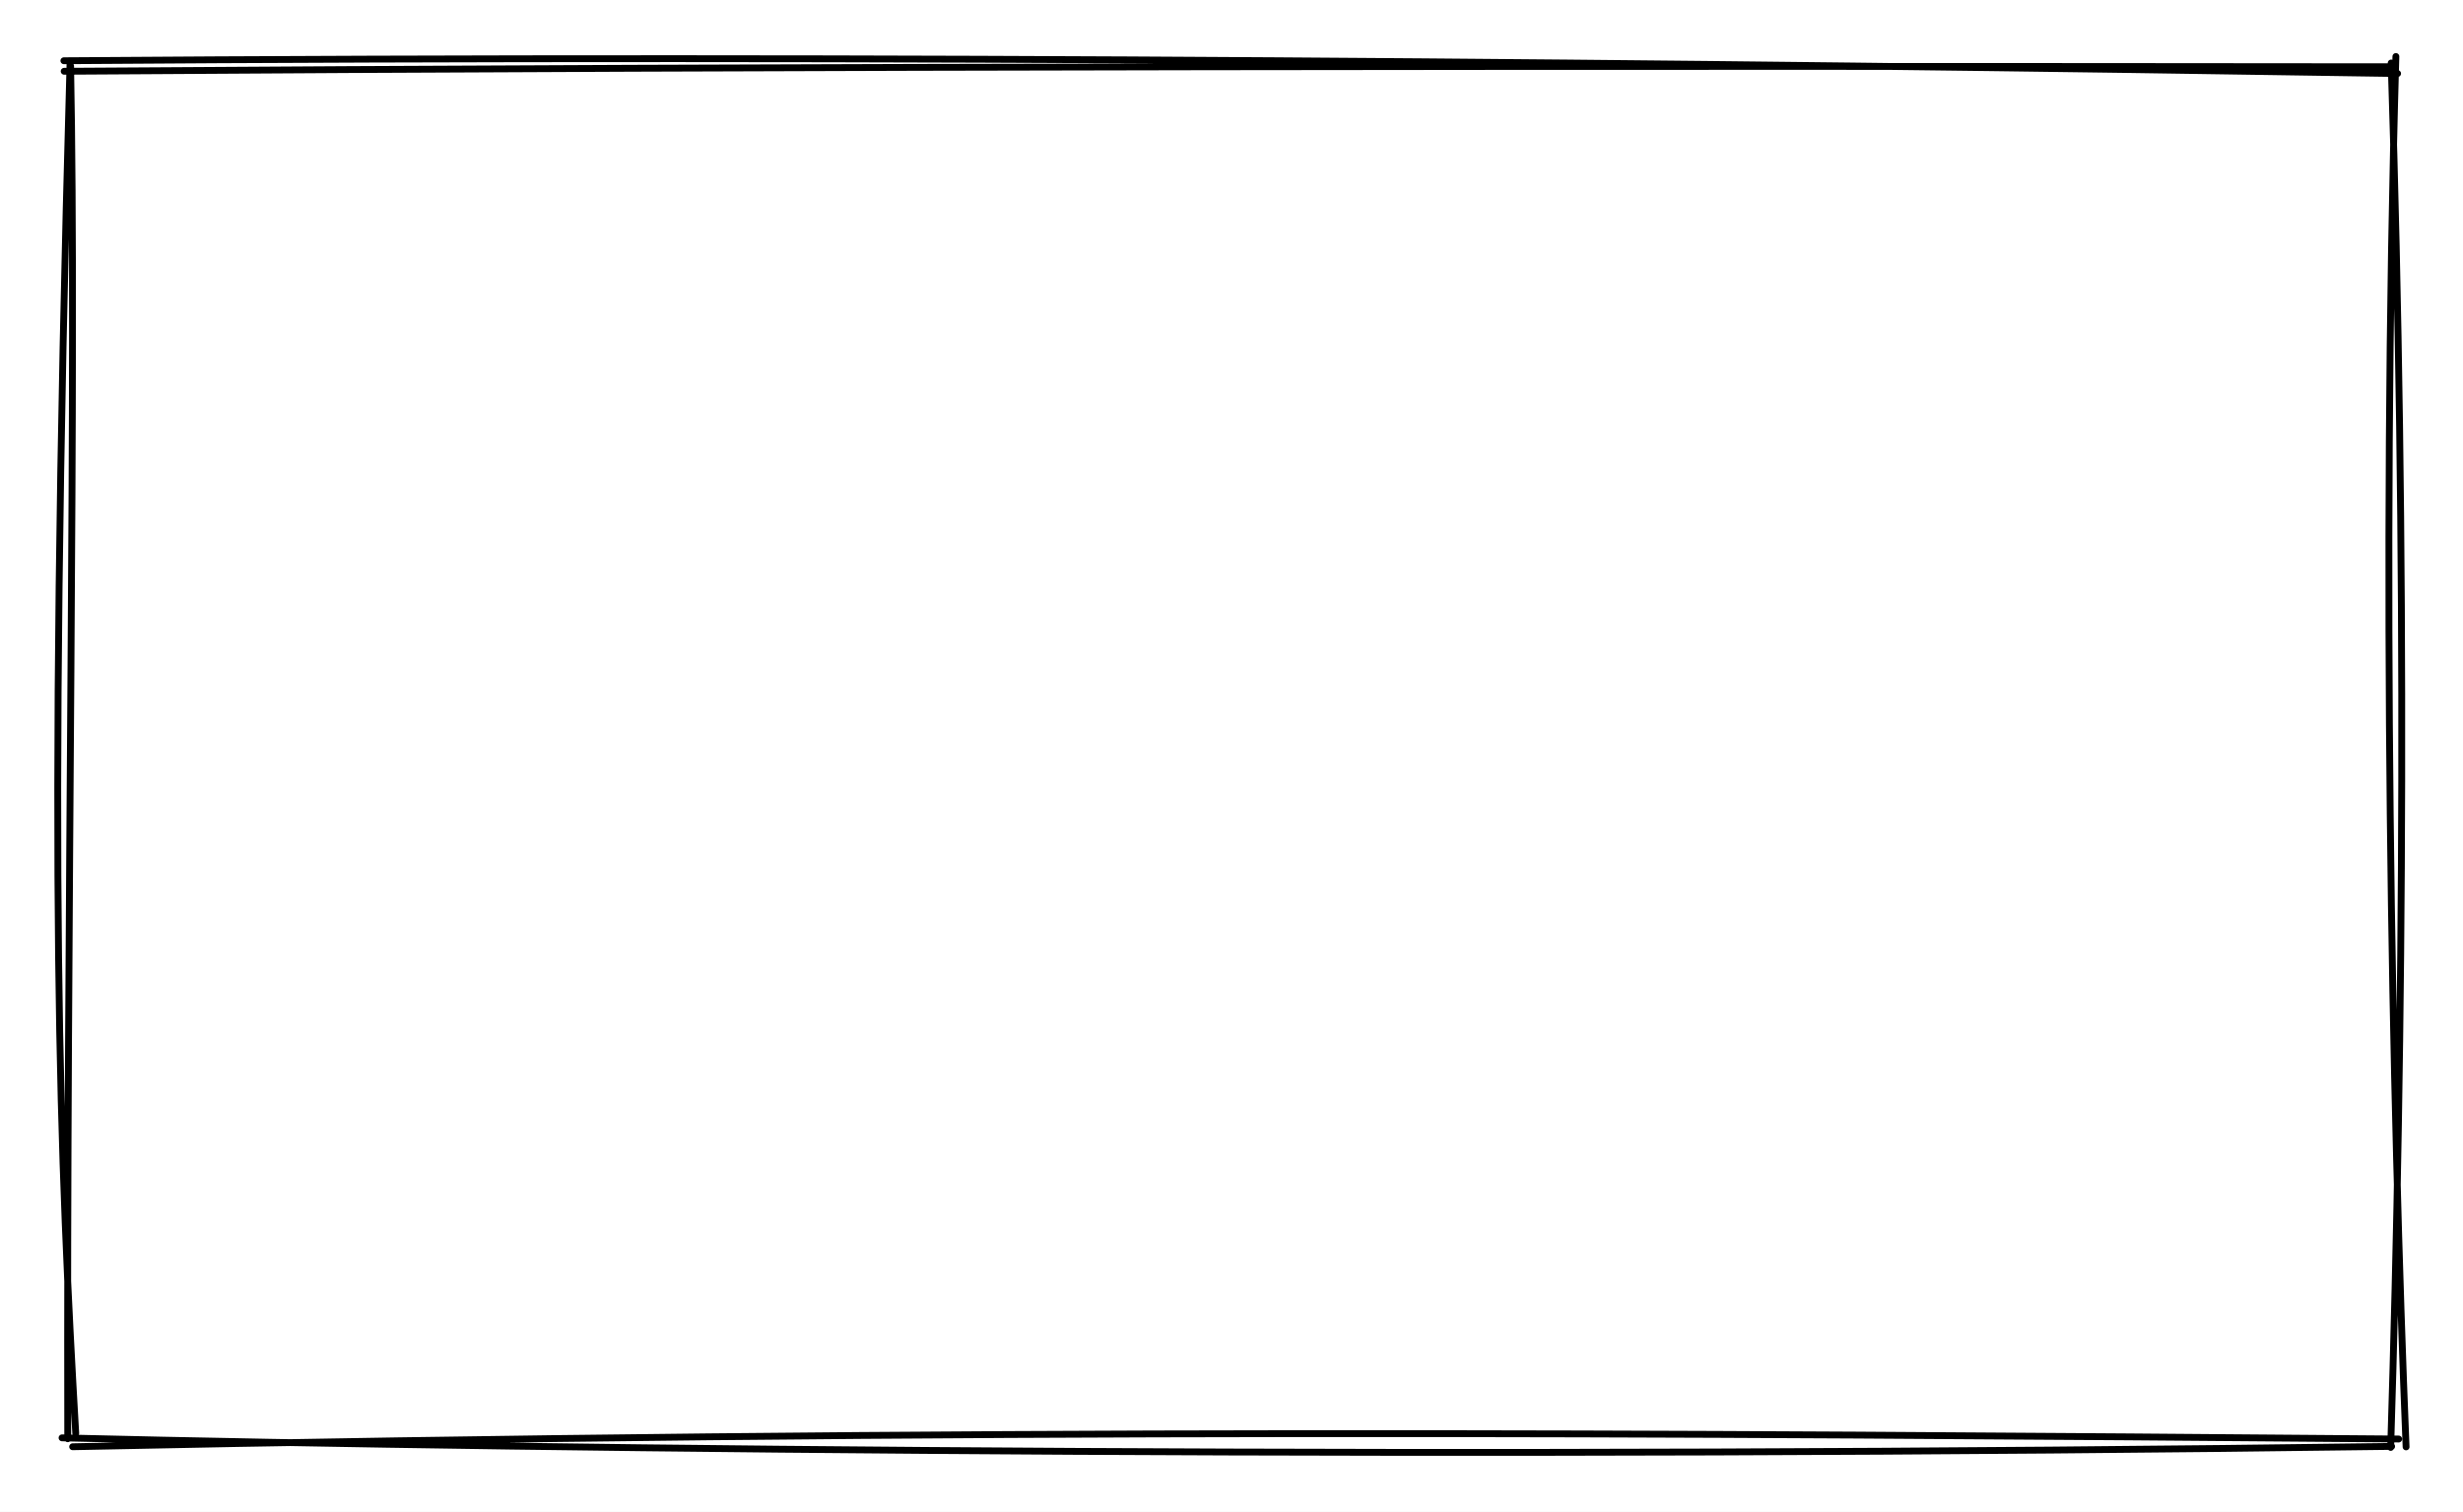
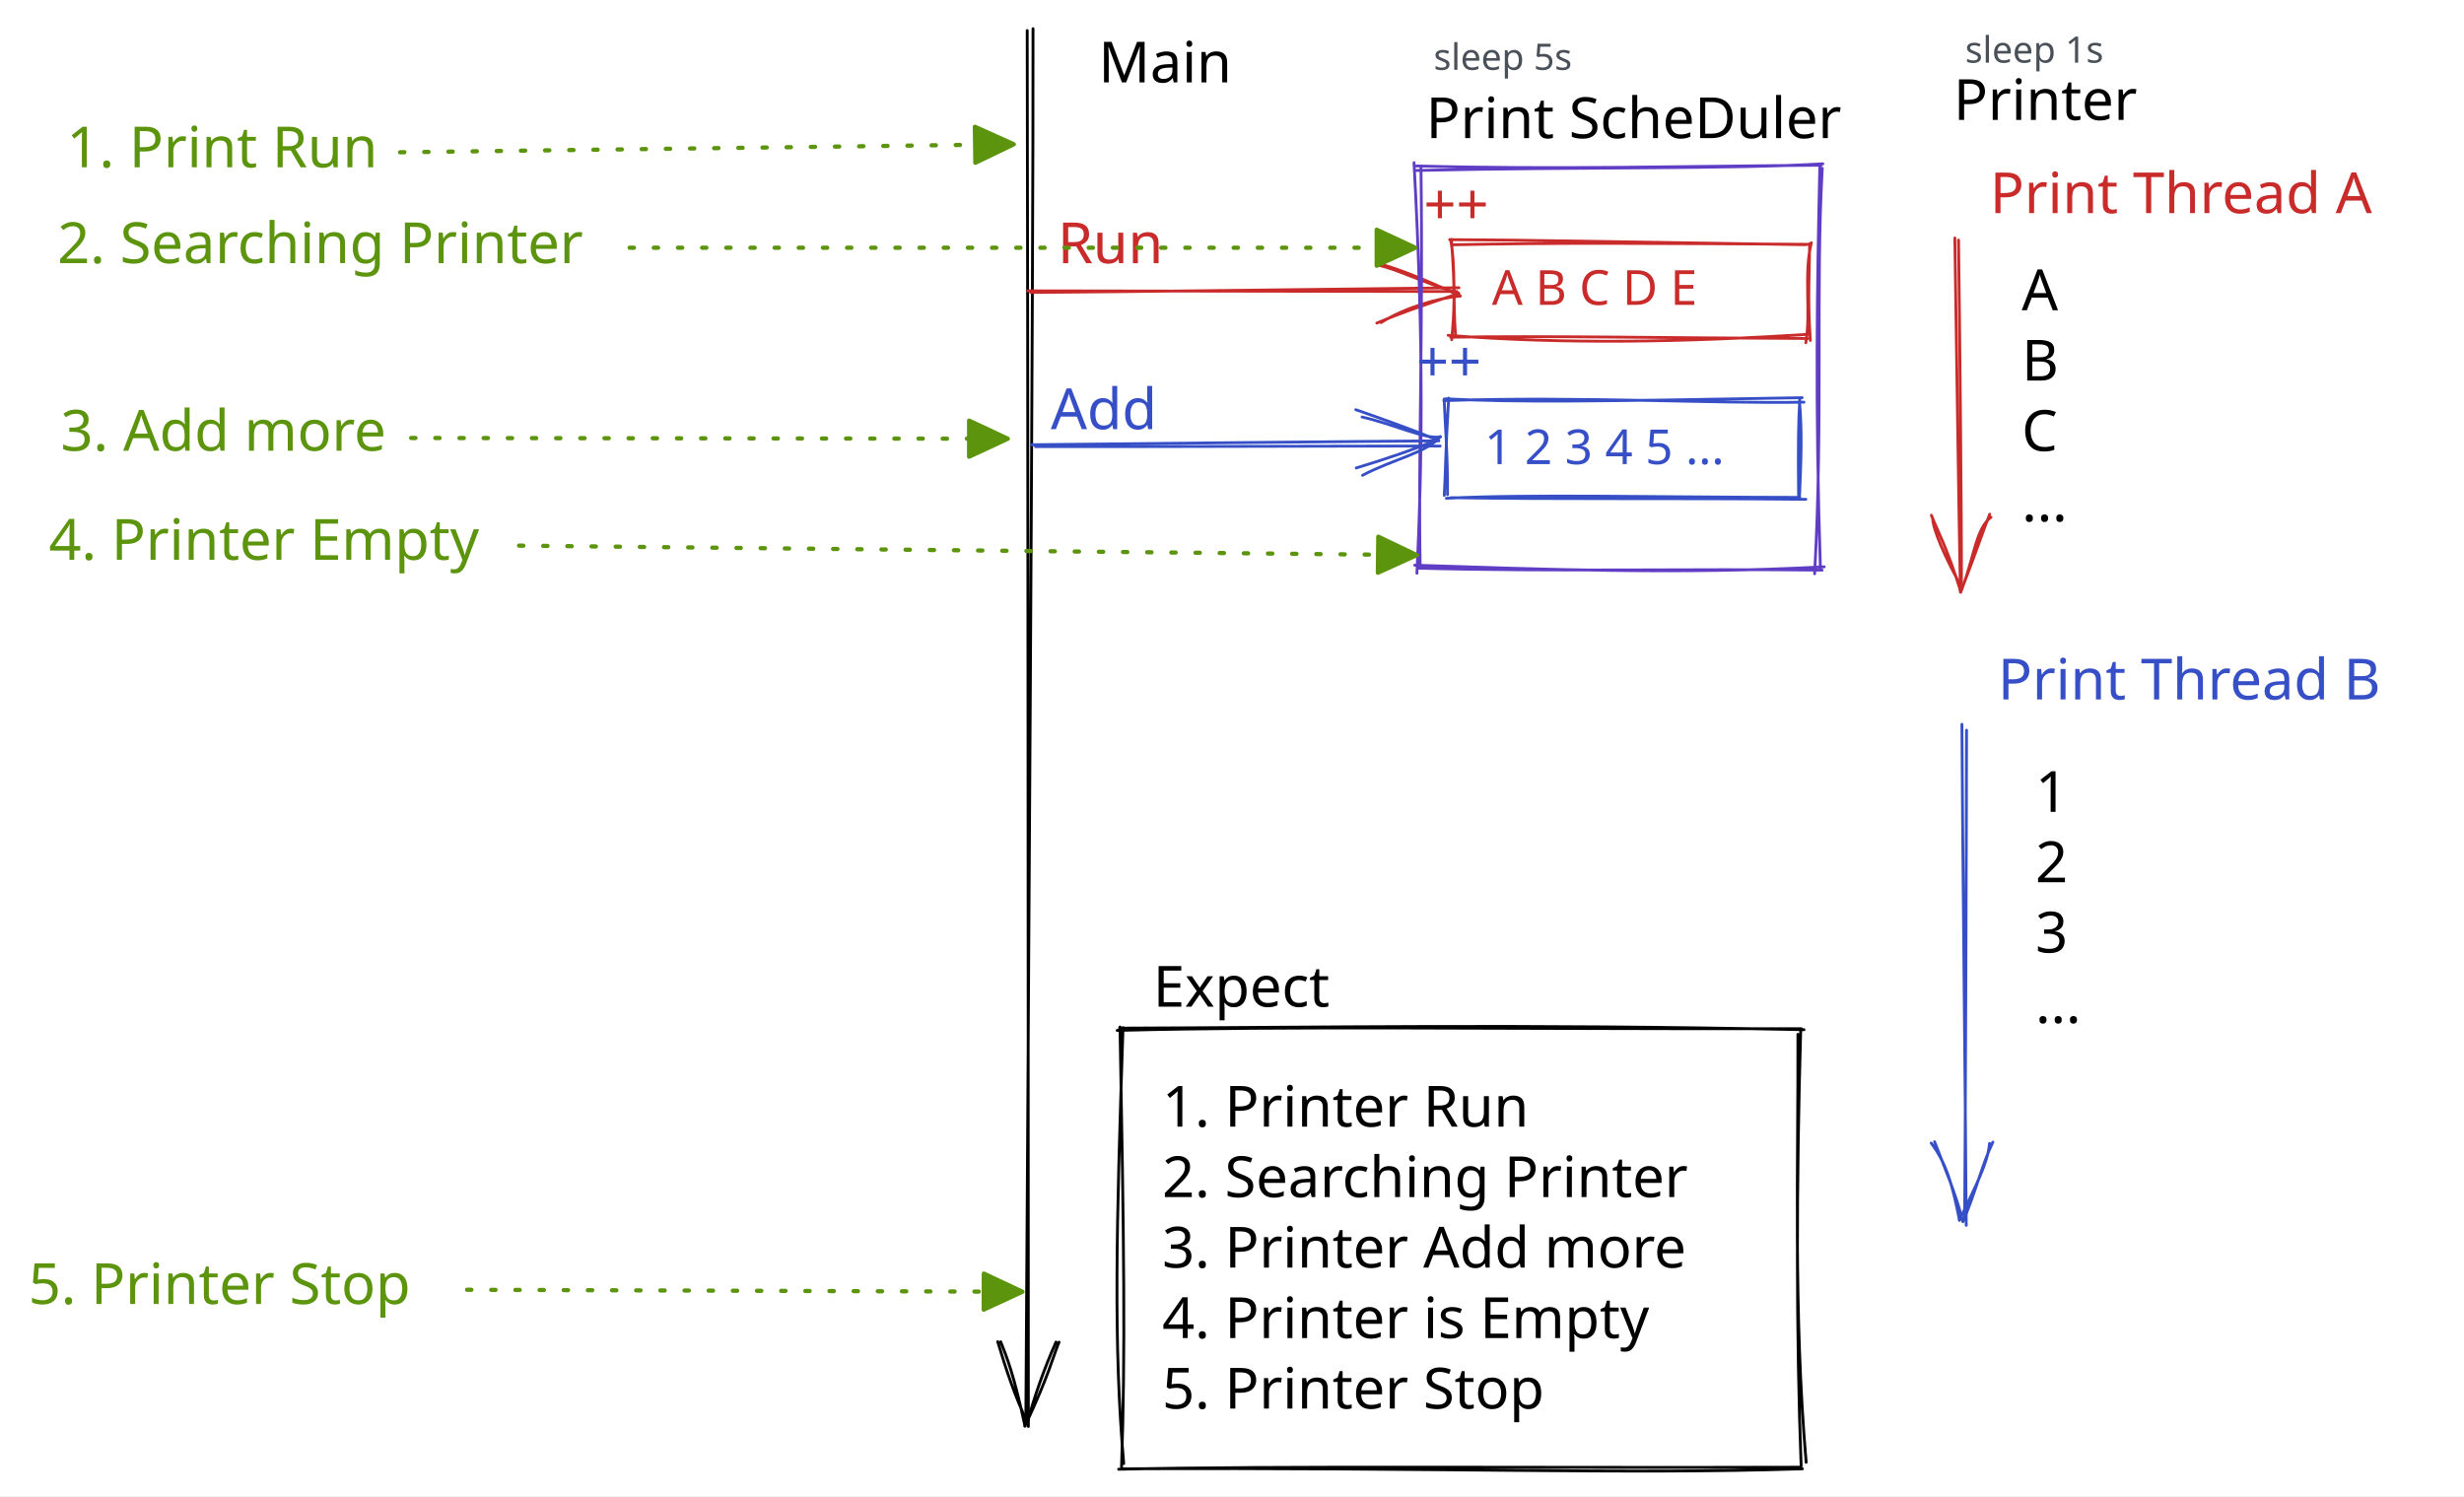
- <svg xmlns="http://www.w3.org/2000/svg" version="1.1" viewBox="0 0 360 221" width="360" height="221">
+ <svg xmlns="http://www.w3.org/2000/svg" version="1.1" viewBox="0 0 866.878 526.4" width="866.878" height="526.4">
  
-   eyJ2ZXJzaW9uIjoiMSIsImVuY29kaW5nIjoiYnN0cmluZyIsImNvbXByZXNzZWQiOnRydWUsImVuY29kZWQiOiJ4nGVSy27jIFx1MDAxNN33Kyy6nabgXHUwMDA3jrPsdEZcdTAwMWGN2k1cdTAwMTYz0mhcdTAwMTbUJjYyMVxicJM0yr/3givjpiyQ7jn3cTjc802SIHfSXHUwMDFjbVx1MDAxMsSPNZOiMeyAvnn8lVx1MDAxYivUXHUwMDAwVFx1MDAxYWKrRlOHzM45bTf390zrVSvci1L9qlb7qYxLvueDs5D4XHUwMDBm4iQ5h3sxyPDasaGVPFx1MDAxNFx1MDAwNGoxa31ccj6rIYzNXGIusrQsZl7YR1x1MDAxOOZ4XHUwMDAz5I5JyyPjIaTlY3aX2Zy4tX2iv+/+XHUwMDFl9/hnnLlcdTAwMTNSbt1JTk9idTeahVwi64zq+Vx1MDAxZtG4XHUwMDBleHKFz3VWgWWxyqix7Vx1MDAwNm7tp1x1MDAxYaVZLdzJY1x1MDAxOM/oZMEmichcdTAwMTGivCxWWUVoVpW4ysuU0pn2XHJSildFUeWYpmtcXJCSXlx0+66kMl7YLVx1MDAwZSdKe2F134K+oZlznGGD1czAd8W8w8eTszxcbuu4aDvnx+OFXHUwMDEzPDhfkYpiQtfxX/xcdTAwMTT9q1x0XHUwMDFi8P/auI5cdTAwMTn9YVx1MDAxMLI+WCj04n4s1idcdTAwMTaPumHTR1x1MDAxM0orklZZTujCSymGXHUwMDFlyGGUMmKq7uNuXHUwMDA09Fx1MDAwMndoimB1t1x1MDAwZVpcdTAwMDI97SeoXHUwMDE2zVa88U9t0Kvgh4evzt3uwkGQdFx0/WCZuNd8vtxcXN5cdTAwMDFNXt3EIn0=
+   eyJ2ZXJzaW9uIjoiMSIsImVuY29kaW5nIjoiYnN0cmluZyIsImNvbXByZXNzZWQiOnRydWUsImVuY29kZWQiOiJ4nN1dWVfiylx1MDAxNn7vX8HyPt5DTk27hvuGimM7tGg73L7LhVx1MDAxMIFcdTAwMDZcdTAwMDNCXHUwMDEw8az+73dXtElcYiQyiFx1MDAxZOVcdTAwMDElqSSV1P72/vZQlX++5HJr/rDjrv0nt+Y+VsqtRrVbXHUwMDFlrP1ltz+43V6j7eEuXHUwMDE2/O61+91K0LLu+53ef/7+u9zpOLWGf9NuN51K++75MLfl3rme38OG/8Xfudw/wXfkQuVut/18jWBzeFx1MDAxZFxuNL71sO1cdTAwMDXXNIRcdTAwMTgqXGLoUYNGb1x1MDAxMy/lu1Xce1tu9dxwj920Vtw5k83Ng4bn9/N7nrv/WLk6P1xyr3rbaLVK/rD1fEPlSr3fdcO9Pb/bbrrnjapft/2KbVx1MDAxZlx1MDAxZNdr41x1MDAwM1x1MDAwYo/qtvu1uuf2emPHtDvlSsNcdTAwMWbabYSMtpa9WnCOcMujvU3tSEM0pVx1MDAxNFx1MDAxNGMycrv2eKNcdTAwMWO7USgmKKPEqFi/Ntqtdtf2618k+IQ9uylXmjXsnldcdTAwMWS18btlr9cpd3GswnaDlztcdTAwMGV7VXdcdTAwMWK1uo+bhKFcdTAwMGU1+JFGaCZcdTAwMThcdTAwMGIv7lx1MDAwNoPAJVx1MDAxODBMmdFcdTAwMGV7xc5uNVx1MDAxMIX/xZ9hvdztvDyrtaBnkd7an8WIXHUwMDFjhVx1MDAwN/c71fLzmFMpXHIlSjKIPtZWw2viTq/faoXb2pXmXHUwMDE0Men55a6/3vCqXHKvXHUwMDE2P8T1qlx0e1rlnr/Rvrtr+NiN4zaKV7xFcN6ClfG6W65OOXN0X1x1MDAxY1xmXHUwMDFke8ZcdTAwMTA79lx1MDAxM/6XXHUwMDBixyX4Mfr/f3+93npi/MKjv0T//vprOmp999GfXHUwMDA2WiGSMEuF0pJRRWdcdTAwMDftkFx1MDAxZVx1MDAwZuTGlr7Xm6JFyF11oEt3WVx1MDAwNy1l3Fx1MDAxMYYoo1xyXHUwMDEwaoCHp1x1MDAxOT5j+p1QXHUwMDFiXHUwMDE5ilx1MDAxMWxcdTAwMTnEcUqFVlx1MDAwMISIXHUwMDA1gNqzP95cdTAwMWKot23PLzWe7INnZGzrVvmu0Vx1MDAxYY5cclxcIKbY04Nyw4s+yZ6LV1xmpFKPtS20XHUwMDFhNSvGay33dlxcvv1cdTAwMDbaw9Fuv1x1MDAxZLnvXG5eXHUwMDFiz+92dyfw3e42alxyr9w6jfYjXHUwMDE1WInmUFx1MDAwMEmClrJcYlx1MDAxNjLS4DVkXZ1fbJl+XHUwMDFltmW/0aqf+MewudfNOrJcdTAwMTA6mlx1MDAxOUEkxy/K2Lg5pNo4jFIlOVx1MDAwMYJcdTAwMGaDskRkVVxmK7Py4shCZuJcdTAwMTBJXHUwMDA1lUZcdTAwMTEmXHUwMDAwYFx1MDAxMmnE4Vx1MDAxMlxyN1x1MDAwN01cdTAwMTQ3jIpJ5Fx1MDAxMTTqiDtcdTAwMDXzIy9cdTAwMGIm8rfohiwvkP81bc5bvW/3ezel9k7TP7oq1lx1MDAwZk52R31ccrBa6Vx1MDAwN1LgUE254IRTZihTWkVcdTAwMWHVyp3gXHUwMDE5OUxSbjSyXHSJ35K/tPg13Tgn9elnc6d+UPl5fNR+3Di9edje+trZ6E/rU545THAttJaCcUNhWqfAkai9idGgXGZBLc8mOvWReEGyNNtPflKQ34gqIKlNUmgoo1xcMqVCXHUwMDBi9ppCS1x1MDAxN7qMKjRcdTAwMTQhhyDBR4VcdTAwMDVcXOGvUFx1MDAxM1x1MDAwNCeQXHUwMDE0XHUwMDE1XHUwMDFl0n6OxIlcdTAwMTOkXGYr02hcXM7EXHUwMDE1XHUwMDE0U1x1MDAxMtFcdTAwMWFxzN6MK4yE6p+I8M1krcaE7Vx1MDAxOSijPb9+S2hmmMhJP1x1MDAxM0TEdiNcdTAwMTW1XbfiP0vtXHUwMDE06EZtb1xmuqCoMoLqUKBeg25/071cdTAwMWZcXG0171x1MDAxZXbKV1x1MDAwZnv1fn2Hm6xDl3HpMGT5WirBqURSMlx1MDAwZV0hXHUwMDFkgtBF22CYkVrpWM9C6MItr1bEXHUwMDEyZERcdTAwMTBHoSNcdTAwMDdcYk7ghshQS4ygjMrdkdabkJRwoCAn3HXDOcNu8lAlZ1x1MDAxZNl/pZ131/e/m/Wn3jX9flxyXHUwMDE3Z982vIu+eTONwY0yodi8rjFcdTAwMTYyjylcdTAwMThjOMjoTYs5QNbOXHUwMDFmnJF211Qv71x1MDAwYqV74SlZatxmXHUwMDFlZNZcdTAwMDCifWScI1x1MDAxYlx1MDAwM1x1MDAxNSf8JHClOTXW/6EmXHUwMDExYstaR1x1MDAwM1x1MDAwZUPwoMtBlCWrU+g+o1x1MDAwZUMvmjBlR4arSdvJNN5cdTAwMDeS3Vx1MDAwNdj+n/azqXKCWFx1MDAwNEPVrplcInSsUYqxK+TWc1x1MDAxYrnNXFxxuslcdTAwMTOxZ8bGTrBqXHUwMDEzXHUwMDE4dm4hfPJE9lxuoPDBXHUwMDBiNjs6t9uFfG3b1IpcdTAwMTePZu/n9d7Jd2/ne+bRyZ/D00yi60DGjEpwXHUwMDAylFx1MDAxYctekbiCXHUwMDA0wVZcdTAwMTjpojBbqItpXCKJXHUwMDA09qlDXcdd9Fxyc6VK3d3st9xuXHUwMDE2yGa8S0tcdTAwMTBPmlx1MDAxOFx1MDAwNKPGcEFcdTAwMTg6SzPD7qTBhjvn7dL2Y/5ntV6ouE/Dr9eZh53Qlnlqw1x1MDAwMVx1MDAwNFK2mM+omCMs8aSaai2UlImoWzpcbsZEQDy1Us9cdTAwMWN3ilnkwuHYXHUwMDA0aTJXcixcdTAwMTb+XHUwMDFikyCIorZNtjG5kIkwycKKo1xiStGIznxNWNNDWFlcdTAwMTVWrlx1MDAwMlx1MDAwNidtulaymKyK51xcXGI3kqK4SrEyUWVqUjQn7Vx1MDAwM1CuNLKRj1x1MDAxM91I9YFaO0/Fr1+vb4q71cFN2e167d5m+4NGTf797yzYMexFqlx1MDAxZUgpZTDxraNSXHUwMDA2lH6Crs3simDfPWm2iHffg8tcdTAwMDP/u39W34D2ZtZcdTAwMTVcdTAwMDElNFxidbJx/2lcdTAwMThcdTAwMTg07kirXHUwMDA2OFx1MDAxMM1cdEmJlaBcdTAwMWJ4W1HLxEpcdTAwMTLjIGHiZsJESaE1jLn8n1wiT1OErVPW5ftXrcNcdTAwMWU59ugmXHUwMDFmutdcdTAwMTH9MMqJXHUwMDEwRytbK1x1MDAwMNRm71UkPfCSXHUwMDEwgdhD/Z0hmDNJc6vF96udr9+a9O7E3Tq4PbvwLofTO0RcdTAwMTRcdTAwMDT5XGJcdTAwMDaKU8FD/j/q02Si6EPlZFx1MDAxMlx1MDAwNTV2+Jfo37ld2ER+osEqpXnoSbo0ZVYryTRcdTAwMTeWMTIjQVlWMUWcljRcdTAwMDfWckYjJVlcdTAwMDFZTmNcdTAwMTLpXHUwMDE2Z0zU5mIoldtdctm67Fx1MDAxOfdW3Fx1MDAwZi+bt+xBXHUwMDFkfFCGUqhWs0BRbDdcdTAwMTbTXHUwMDA1OpGiaFx1MDAxMIYyMke0+fFcdTAwMDZKh92h3+zKw+02v9/cPId61pVcdTAwMDFcdTAwMDNcdTAwMTOkdFBcdTAwMGIwtC5gQrhcdTAwMDfKgINcdTAwMDPM1pVQXHUwMDAxXHUwMDA2NcLqWFxumaZcciYrLG1pqGJ0XHUwMDA1KZvMXHUwMDA2lGmO5XhO5CDnOM50vMG74m28Q6nIS1xybPHk6i7kXHUwMDAyXHUwMDAwjPM5XHUwMDAyW+lMKqv4XHUwMDEzkG6MlaNcIulcdTAwMWW9QjfhTVwiW3hcdTAwMWJAlVqkvOtcdTAwMGZcdTAwMTnrXHUwMDE1XHUwMDE41YVsXHUwMDExY8nuss1cdTAwMDVcdTAwMDKfozDo4Gr7bOf86KZbOGZcdTAwMGb7W99cbvt1yDxcdTAwMTTQ1thcdTAwMTgvYeS5hDhcdTAwMDZcdTAwMDXCn02RUfGU/1tDYbbImc2OcpBcYoT3lfXPVFx1MDAxOPThQ1xciflQSlx1MDAwNSp1jn9mRu3D1mX3qPBtMCClp73zXHUwMDEzdbYlm5mvXHRcdTAwMTJcZlx1MDAxY4VKXHUwMDFmMVx1MDAwN1x1MDAxYe01XHUwMDFmXHUwMDAzLVU2XHUwMDAyxqlmXHUwMDFhXUnFV1fMR1x1MDAxYyqe63lQkVKJvnx4P2FJXHUwMDEw2jjgNuYmmZRMyVx0UFx1MDAwYrTAXFxq8snCXtDol3duXHUwMDFm9r3abql2JjqDfOHEj+iMaHly9DHKKYXAz3NofsfFXnYnRL0+7ryhZHGyn0lBXG5P+CX6d15cdTAwMTZcdTAwMDA8vjHMnqF/xiiZQ6Gkj3pWXHUwMDE1XG5XSUFzKkRcdTAwMTCaYoJcdTAwMDMnTPHVJc8oTImST6uuXHUwMDEwWkqbc35fXHUwMDBlkG4qxiQt81x1MDAxY+C5UOK03kVY51xuWeBcdTAwMDOxXHUwMDFlLcZccoRK5PNIXHUwMDFhXHUwMDE1PuI5pi7df/X6l2d3R1uH7uDUL+/2XHUwMDFlXHUwMDBiXHUwMDFima/0XHUwMDE3TDvowFPr31x1MDAwMkEwhyBcdTAwMTlcdTAwMDbOJFx1MDAwZqZgMIGOrS1cdTAwMTleXHUwMDE5nydcdTAwMGX6z5xcdTAwMTjGqOKUUznFtaVKOFx1MDAwNr1cdTAwMGKr0/FLTLi2XHUwMDA2NFxyXFz0z8VcZtSgdjp88Ha/X/r9ZuVx7+jsUk7NP83EXGZszkw8Ryo+LTXIJ4uT/UxcYtJcdTAwMWIxg+hkujg10MpcIig6If01hZI+7FlVKNxcdTAwMDSFNUSj8pwsXHUwMDAz41x1MDAxNFx1MDAxY27pXHUwMDAx00yh+yVWl7qatfiSUGQx8t1nXHUwMDE4pJuLMXH7WPRgPXP0YH3BzFNcIjlgyHIpXHUwMDExMFx1MDAwN5jLP3e33fWr842TVvGM+Oq2e3FIMlx1MDAwZmZ0oWy4j6M4XHUwMDA10b5cdTAwMTjXR2tiazqlXCJKSS5T5lx1MDAwMS5bSS1ny0Pb4DhFwv9cdTAwMDFTT3OiLUNcdTAwMDXUr1x1MDAxNU7P70dcdTAwMWJhpERrOTO6zku9+1x1MDAxMu/dXHKaXHUwMDE3u25xr7HB9tZcdTAwMGYzj66XgukkdCk9a/nZ0vNcdTAwMTSmoCtS+PyCLm1cdTAwMTSya1x1MDAxZFx0XHUwMDFmfkJwXHUwMDE1fnjrP7yNXHUwMDFmXlJcdTAwMWXXvPNkoGh/XHUwMDE2I6U0cbkqW1csidB0di/3qLdxdHl9425vXHUwMDE3va1W87p0uLu5k3mkXHUwMDAxT4pXcVx1MDAwMIdGUPanQSa0ZHbC7Fxuar2zXHUwMDAzMvrDYz88nlx1MDAxOZCN9SdcdTAwMTVkqbVcdTAwMTI0slpBXGZpgqBNM2yOUqXS6aba/6bUVvEn299cdTAwMWZcXGnC3fWsXHUwMDAzjXJcdTAwMTKUSoA0XGIow2Pen1x1MDAxMMZcdTAwMDaHhdKgpJSEJk9cdTAwMDJaXHUwMDE2bVxm/dDIMmLRqowwnlx1MDAwNM+1XHUwMDEyhmsj0Vx1MDAxN41cdTAwMTSyhPljg7xcdTAwMTY/2YbjYoYhcom4YVx1MDAwMEKAaz5HXCJjy5yRs22Sf2refENxXHUwMDE5iP2nYjPz8iogeVx1MDAxYZCQXHUwMDEwTFx1MDAxNFx1MDAxNaAo2lx1MDAwNzRcdTAwMWWrs1xyZso6J+jHTDg43K5gQVnGxXFJ6+DkXvyK3EnfQ9Xs5EpuuVupN7za7z2orcNWhWo1d9fuuj88XHUwMDExbmz0csW7jj/84UG4sYRcdTAwMTZcIjfdcYqUK76LyVn1TS6mXHUwMDEyXHUwMDEyXTKNjrWawyMz+c1aqe/e9XqDczMkj53zmvGyr1x1MDAwZVhapZ+wKyja4CWaOeSMXHUwMDA2VqdcdTAwMTBcIlx1MDAwNUupdfeKc6LMR1xcu2F2fVB87CDrykK446UnXHUwMDBiQYvxxFx1MDAxNUiZkFxuXGJcdTAwMTezk8PK+u6wzY473f2r/Fx1MDAwNtzI0k1Rn2RcdTAwMWRdQa5cdTAwMTHRJVB+mFx1MDAxMHS8jP15/VEka9xQXHUwMDBlSiTHXHUwMDEyhVx1MDAwMVx1MDAwMkskXHUwMDA2hH61iJZKh1x1MDAwMENPXGYkXHUwMDE3SoLiXHUwMDEz0MM7XHUwMDAxRsSHrHJnjlx1MDAwZfK5XHUwMDA0iNLoXHUwMDExi1mh2Gu5bidHe1x0JjTxob1cdTAwMDc4R31bXGaeMrm0XHUwMDE3jVx1MDAwMbpcdHMs6l24uz/cvIXu+c+DQbV9fX+8tZP9Ulx1MDAwMCZoXHUwMDAwT4pcdTAwMDMntOTxZUxcdHE0IVx1MDAxNImAooahc7AygE5L3EVdxVx1MDAxN1x1MDAwNFJk5Fxmvz9gqGRZXHUwMDA0Qlx1MDAxMlx1MDAwMv9cdTAwMDDiYEHEUZOcX5NcdTAwMWOomaf4ptzv31Zcbmzvkv7cy29cdTAwMWQ0a3vQollHXFzeXHUwMDA2KVx1MDAwMFx1MDAwNEJcdTAwMGVcYlpHScarbyhcdTAwMWFMYjhjimsplEiOlkDFXGJSXVx1MDAxY3HRXHUwMDEy6DS+ifJva6KMfnvIveyYmitnXHUwMDE3nbZbUs3HfX1cIlx1MDAxYVxcXHUwMDFjbvFmOFdiTNoynyv/7fjlMrLg5lh/UoGcWEaHcE1Csl1cdTAwMDGcgpiD2qaP9dsgudq2NUzToVx1MDAxY1x1MDAwZeRcXFCmjCF/pcIuSICqXcaQLKzxRKtcYsg5OYBeXHUwMDFklFx1MDAxOVx1MDAwNcdcdTAwMTBKjZJcdTAwMDKQtvBpi1x1MDAwMjq2QFxmzTxcdTAwMWFcdTAwMWXKxGRcdTAwMTaCXHUwMDExI1x1MDAwMT3+UCt8ikK6dCuRiy/kXHUwMDAwVEFgnSMtXlx1MDAxNnFw7DRcbsFxRHVcdTAwMTDmfmnwJ+ro/G4jlpF401K6ZHmyn/yEKIXn+1x1MDAxMv07d/FNpLZmopTOyoows7ODo3v+NGjtPNLrXHUwMDA2L1xcPVxcknx54GafXHUwMDFkXGLmKG2EzVlcblwiI8u8jFx1MDAxNuEmnChOOHAhaTJcdTAwMWZfmlx1MDAxZJiZJttcdMOFWUxpLENcdTAwMGU+03JS06LAWSBcdFP7tVx1MDAxOFmQMjHrJLTQhFxuPjuw08c+s2RcdTAwMDE9bSE1cG1cdTAwMTghWigyXHUwMDFlXG6z5cncUFx1MDAwM5IwsGuDro4sKOlcYmo06lx1MDAxMGZn7UxcdTAwMDP65LpTINHztlMnP1x1MDAxNztIt1x1MDAxMuPsXHUwMDAw/SBq3/dCjVAgIzpvRFx1MDAxMXBcYlx1MDAxOdF2WjhHQvgqRVj+XHUwMDA1IcEsTns5ikZBUT7JWphjuFx1MDAwMaXQnVx1MDAxNNgjMdmlj8ZNXHUwMDEyxTd2+JJUJHFcdTAwMDaxQHhqbeZ4ddhOq9OXx9dcdTAwMTe9TmG7cbOzfndXq2R+XHUwMDAycd7GXHUwMDA2bcFcdTAwMDa6XHUwMDA1XGJFJsepiF1cdTAwMDHDUlx1MDAxMZQ+fCA4IFx1MDAxMOvZXHUwMDFiUpGILU2jXCLYVVSwkXzlu1CR1a5cdTAwMWKF/kbEj141XHUwMDE14c4o5ZxcdTAwMDVcdTAwMDZcdTAwMTLtzmLEXHUwMDAzklx1MDAxM3BUUCHAkDmYR/pQZ5Z5UGrn+zHEMtVgZ4jFXHUwMDE28LA5XHUwMDAwuzA6UCElS3k5yLLEg1x1MDAxOOtVMqapRPdRiWnEw2EgXHUwMDE1RVx1MDAwN1x1MDAxNFmQwVx1MDAwMeJcdTAwMTM411xcY1x1MDAxYqLeOU5hkahcdTAwMTZB4oxMJN1I5JLiXHUwMDE06H2BjLRaKFax9KqceeIoSjSKlkb5wuFcdTAwMTWTTITaolub7lx1MDAxNTiAxM7P/vBUJFGgg8MnRfmNyEn0XHUwMDFkf3GtpmyGjEg5e/C12K7e9Tpmm3/vnp6enTXWSTWf+aLTvF2gS6NcdTAwMGVnWlx1MDAwMNXRxX5cdTAwMDKdJqVDXHUwMDE1R1x1MDAxNU+oRnJCkt/3sDQ7iVx1MDAwNMJTp1x1MDAxY6L+XHUwMDEwaG7eOVKy4pdcdTAwMGaBilx1MDAxML9V05NIXHUwMDExXFxQXHUwMDAxl1x1MDAwNY4y0afFiFxupcnLjFGFXHUwMDFhhkszR2o0fdQzy1S0fb+jUdbloFIwMV6NwJRxXHUwMDE42n3ENKBcdTAwMGbO4j17O0zbXHUwMDE5y6hcXJS0ZeDavvBwXHUwMDEy4tbE2kpcdTAwMDRlX50q+SRPQdsstSCELeCQLENUhC3YWCFRSbdcdTAwMTfjpFx1MDAwMN1GfEhcdTAwMDaEXHUwMDEx+CiMXHUwMDE0kzFcdTAwMTPmXGL8MIW6XHUwMDExXUnBJ99fOlx1MDAxM1VJf3HfeK9cZsNrXHUwMDExLiVoJlx0nbJiwkdnJslcdTAwMDJcdTAwMWPsjYvuW/FcdTAwMTKTXFzuSFx0gGBsjqjJ+Ybe2j0+Kt6eVTYqe6fdw/3a11b2eVx0MMdoaSTeK3JcdTAwMTTJx3VcdTAwMTjY8lx1MDAwZWwjNeV2XHUwMDE2aPJSXGJL85LIdLI0XlwiUUkpy6Hel5eUinW1e3D4KMhes3zu/zypPz6RN+Ml75vBidXhZ4GWxLu0ICshyZ5cdTAwMDYwZpOUc6x+mj7kmSUlRjtcdTAwMTK4RCeD2Fx1MDAxN3/rcU9cdTAwMDNcdTAwMDRFQFx1MDAwYlx1MDAxYlx1MDAwNkVcXJtVXHUwMDAy2oDDXHUwMDE14dww9Hcg+lbbSPhcdTAwMDTJk1x1MDAwMFx1MDAwNVx1MDAwNrtcInV0XHUwMDBlW7hsv7Akalx1MDAxMT8ky4mcdGuRXHUwMDFiXHUwMDBin1BphFxmXvRcdTAwMTjUtfEpL+xcdTAwMTiLn1xirVU6K/nIxVx1MDAxZclyXHUwMDE1XHUwMDFjPiFRSWThy8tcdTAwMTXWyp1OycfhXHUwMDFmjVx1MDAxNkpYo/qiVcM7XXtouIP1SVx1MDAxMPzrNvhYlVx1MDAxNTxtq1x1MDAxOFxce7P//Pry6/8vXHUwMDFjKJIifQ==
  <defs>
    <style>
      @font-face {
        font-family: "Virgil";
        src: url("https://unpkg.com/@excalidraw/excalidraw@0.13.0/dist/excalidraw-assets/Virgil.woff2");
      }
      @font-face {
        font-family: "Cascadia";
        src: url("https://unpkg.com/@excalidraw/excalidraw@0.13.0/dist/excalidraw-assets/Cascadia.woff2");
      }
    </style>
  </defs>
-   <rect x="0" y="0" width="360" height="221" fill="#ffffff" />
-   <g stroke-linecap="round" transform="translate(10 10) rotate(0 170 100.5)">
-     <path d="M-0.66 -1.12 C119.42 -1.99, 237.65 -0.88, 340.44 0.75 M-0.62 0.42 C110.27 -0.33, 219.05 -0.36, 340.13 -0.24 M340.19 -1.74 C338.04 73.17, 339.64 151.28, 341.68 201.52 M339.5 -0.79 C341.82 70.6, 341.32 140.58, 339.43 201.6 M339.57 201.45 C206.33 203.25, 72.67 202, -0.93 200.2 M340.6 200.37 C235.3 199.5, 130.03 198.77, 0.62 201.5 M1.07 199.53 C-1.15 160.77, -3.12 119.47, 0.24 -0.92 M-0.1 200.33 C-0.27 123.09, 1.19 44.23, 0.32 -0.36" stroke="#000000" stroke-width="1" fill="none" />
+   <rect x="0" y="0" width="866.878" height="526.4" fill="#ffffff" />
+   <g stroke-linecap="round">
+     <g transform="translate(361.6778 10) rotate(0 0 245.6)">
+       <path d="M-0.29 0.74 C-0.07 82.69, 0.12 409.98, 0.12 491.91 M1.76 0.09 C1.93 81.67, -0.28 408.42, -0.77 490.16" stroke="#000000" stroke-width="1" fill="none" />
+     </g>
+     <g transform="translate(361.6778 10) rotate(0 0 245.6)">
+       <path d="M-9.61 462.1 C-7.58 467.18, -4.87 473.88, -1.08 491.76 M-10.67 462.06 C-7.81 471.63, -4.3 482.21, -0.21 490.4" stroke="#000000" stroke-width="1" fill="none" />
+     </g>
+     <g transform="translate(361.6778 10) rotate(0 0 245.6)">
+       <path d="M10.91 462.23 C8.8 467.24, 7.37 473.91, -1.08 491.76 M9.85 462.19 C5.61 471.59, 2.01 482.12, -0.21 490.4" stroke="#000000" stroke-width="1" fill="none" />
+     </g>
+   </g>
+   <g transform="translate(386.4778 11) rotate(0 22 12.5)">
+     <text x="0" y="18" font-family="Virgil, Segoe UI Emoji" font-size="20px" fill="#000000" text-anchor="start" style="white-space: pre;" direction="ltr">Main</text>
+   </g>
+   <g stroke-linecap="round">
+     <g transform="translate(361.8164 101.9852) rotate(0 75.53071 -0.1805568)">
+       <path d="M0.8 0.92 C25.86 0.8, 126.5 -0.49, 151.48 -0.75 M-0.24 0.35 C24.61 0.42, 125.76 0.55, 150.76 0.58" stroke="#c92a2a" stroke-width="1" fill="none" />
+     </g>
+     <g transform="translate(361.8164 101.9852) rotate(0 75.53071 -0.1805568)">
+       <path d="M124.08 11.5 C132.93 6.03, 144.13 2.93, 151.91 2.15 M122.57 11.69 C130.93 8.15, 136.69 6.21, 151.4 1.25" stroke="#c92a2a" stroke-width="1" fill="none" />
+     </g>
+     <g transform="translate(361.8164 101.9852) rotate(0 75.53071 -0.1805568)">
+       <path d="M124.11 -9.02 C132.93 -6.47, 144.12 -1.54, 151.91 2.15 M122.6 -8.83 C130.81 -6.91, 136.56 -3.38, 151.4 1.25" stroke="#c92a2a" stroke-width="1" fill="none" />
+     </g>
+   </g>
+   <g transform="translate(372.0778 74.60004) rotate(0 18 12.5)">
+     <text x="0" y="18" font-family="Virgil, Segoe UI Emoji" font-size="20px" fill="#c92a2a" text-anchor="start" style="white-space: pre;" direction="ltr">Run</text>
+   </g>
+   <g stroke-linecap="round" transform="translate(499.2777 58.8) rotate(0 70.39998 70.8)">
+     <path d="M-0.87 1.17 C55.76 -0.11, 110.56 0.76, 142.03 -1.17 M-0.91 -0.41 C47.39 0.91, 95.47 -0.37, 141.44 -0.67 M141.83 0.4 C139.45 42.89, 142.19 87.2, 139.14 143.07 M140.98 -0.96 C140.04 41.63, 139.27 82.05, 141.18 141.54 M142.52 140.63 C90.63 143.41, 42.3 141.43, -1.56 140.06 M141.78 141.8 C95.25 141.26, 48.22 142.4, -0.44 141.11 M-0.78 142.9 C1.01 105.06, 1.74 64.32, -1.8 -1.57 M0.38 141.01 C-0.4 100.18, 1.45 59.65, 0.64 0.04" stroke="#5f3dc4" stroke-width="1" fill="none" />
+   </g>
+   <g transform="translate(524.8778 92.99998) rotate(0 47.60001 10.625)">
+     <text x="0" y="14.25" font-family="Virgil, Segoe UI Emoji" font-size="17px" fill="#c92a2a" text-anchor="start" style="white-space: pre;" direction="ltr">A B C D E</text>
+   </g>
+   <g transform="translate(501.6778 30.59998) rotate(0 77 12.5)">
+     <text x="0" y="18" font-family="Virgil, Segoe UI Emoji" font-size="20px" fill="#000000" text-anchor="start" style="white-space: pre;" direction="ltr">Print ScheDuler</text>
+   </g>
+   <g stroke-linecap="round" transform="translate(511.2779 85.2) rotate(0 62.39999 17.19999)">
+     <path d="M-1.27 -0.88 C26.16 -0.79, 54.25 -0.14, 123.98 0.9 M0.1 0.92 C35.37 0.17, 69.13 0.41, 124.91 0.76 M126 0.22 C123.23 11.02, 125.92 24.59, 124.04 35.39 M125.36 0.55 C125.39 9.61, 124.59 19.59, 125.63 34.59 M124.89 32.44 C81.35 35.17, 39.25 36, -1.81 32.78 M124.66 33.89 C76.75 33.73, 30.28 32.87, -0.9 33.45 M0.85 33.35 C-0.21 20.74, 0.9 8.79, -0.9 -0.71 M-0.55 34.34 C0.35 24.7, 0.75 17.45, -0.65 -1" stroke="#c92a2a" stroke-width="1" fill="none" />
+   </g>
+   <g transform="translate(500.8778 60.99999) rotate(0 13.5 12.5)">
+     <text x="0" y="18" font-family="Virgil, Segoe UI Emoji" font-size="20px" fill="#c92a2a" text-anchor="start" style="white-space: pre;" direction="ltr">++</text>
+   </g>
+   <g stroke-linecap="round">
+     <g transform="translate(364.0778 156.4) rotate(0 70.8 0)">
+       <path d="M0.24 0.74 C23.82 0.84, 119.01 0.49, 142.58 0.55 M-1.09 0.08 C22.32 -0.18, 118.47 -1.16, 142.15 -1.29" stroke="#364fc7" stroke-width="1" fill="none" />
+     </g>
+     <g transform="translate(364.0778 156.4) rotate(0 70.8 0)">
+       <path d="M115.28 10.84 C126 5.17, 137.93 2.88, 142.67 -2.75 M113.07 8.26 C123.52 5.08, 133.36 1.79, 141.39 -1.67" stroke="#364fc7" stroke-width="1" fill="none" />
+     </g>
+     <g transform="translate(364.0778 156.4) rotate(0 70.8 0)">
+       <path d="M115.11 -9.68 C125.9 -7.29, 137.89 -1.52, 142.67 -2.75 M112.9 -12.26 C123.26 -8.63, 133.16 -5.11, 141.39 -1.67" stroke="#364fc7" stroke-width="1" fill="none" />
+     </g>
+   </g>
+   <g transform="translate(369.6778 133) rotate(0 19 12.5)">
+     <text x="0" y="18" font-family="Virgil, Segoe UI Emoji" font-size="20px" fill="#364fc7" text-anchor="start" style="white-space: pre;" direction="ltr">Add</text>
+   </g>
+   <g transform="translate(522.2777 148.3) rotate(0 54 11)">
+     <text x="0" y="15" font-family="Virgil, Segoe UI Emoji" font-size="17px" fill="#364fc7" text-anchor="start" style="white-space: pre;" direction="ltr">1 2 3 4 5 ...</text>
+   </g>
+   <g stroke-linecap="round" transform="translate(508.6778 140.5) rotate(0 62.39999 17.19999)">
+     <path d="M-0.72 0.46 C46.81 -1.15, 95.24 1.62, 125.99 1 M-0.03 -0.17 C25.48 1.11, 50.74 0.75, 125.34 -0.57 M124.4 0.62 C125.35 11.28, 125.01 20.68, 124.38 35.22 M124.53 -0.38 C124.02 8.5, 123.92 15.78, 124.1 33.88 M126.64 35.18 C80.85 34.73, 37.71 35.22, 1.81 34.61 M124.51 34.51 C76.58 34.47, 27.67 33.3, 0.16 34.83 M0.57 33.54 C0.74 20.14, -0.4 6.52, -0.6 -0.12 M-0.56 33.8 C-0.07 25.69, -0.13 18.05, 0.99 -0.44" stroke="#364fc7" stroke-width="1" fill="none" />
+   </g>
+   <g transform="translate(498.2778 116.3) rotate(0 13.5 12.5)">
+     <text x="0" y="18" font-family="Virgil, Segoe UI Emoji" font-size="20px" fill="#364fc7" text-anchor="start" style="white-space: pre;" direction="ltr">++</text>
+   </g>
+   <g stroke-linecap="round">
+     <g transform="translate(688.7285 83.86664) rotate(0 0.07466634 62.26668)">
+       <path d="M0.32 0.6 C0.63 21.25, 1.49 102.87, 1.32 123.53 M-0.98 -0.13 C-0.67 20.67, 0.54 103.54, 0.98 124.53" stroke="#c92a2a" stroke-width="1" fill="none" />
+     </g>
+     <g transform="translate(688.7285 83.86664) rotate(0 0.07466634 62.26668)">
+       <path d="M-8.77 98.47 C-8.82 102.1, -4.43 112.42, 1.61 123.08 M-9.24 97.42 C-6.88 103.35, -3.76 108.68, 1.12 124.34" stroke="#c92a2a" stroke-width="1" fill="none" />
+     </g>
+     <g transform="translate(688.7285 83.86664) rotate(0 0.07466634 62.26668)">
+       <path d="M11.75 98.12 C6.52 101.89, 5.74 112.3, 1.61 123.08 M11.28 97.06 C8.86 103.11, 7.21 108.52, 1.12 124.34" stroke="#c92a2a" stroke-width="1" fill="none" />
+     </g>
+   </g>
+   <g transform="translate(700.0778 56.99998) rotate(0 76 12.5)">
+     <text x="0" y="18" font-family="Virgil, Segoe UI Emoji" font-size="20px" fill="#c92a2a" text-anchor="start" style="white-space: pre;" direction="ltr">Print Thread A</text>
+   </g>
+   <g stroke-linecap="round">
+     <g transform="translate(691.3251 255.8349) rotate(0 -0.1596546 87.48257)">
+       <path d="M-1.09 -1 C-1 28.08, 0.29 146.01, 0.43 175.3 M0.54 1.09 C0.54 29.72, 0.13 144.21, -0.13 173.35" stroke="#364fc7" stroke-width="1" fill="none" />
+     </g>
+     <g transform="translate(691.3251 255.8349) rotate(0 -0.1596546 87.48257)">
+       <path d="M-11.89 146.35 C-6.51 153.6, -4.44 160.96, -1.95 173.49 M-10.71 145.88 C-7.67 153.77, -3.25 164.02, -0.73 173.97" stroke="#364fc7" stroke-width="1" fill="none" />
+     </g>
+     <g transform="translate(691.3251 255.8349) rotate(0 -0.1596546 87.48257)">
+       <path d="M8.63 146.47 C7.98 153.49, 4.01 160.82, -1.95 173.49 M9.81 146 C6.06 153.7, 3.67 163.91, -0.73 173.97" stroke="#364fc7" stroke-width="1" fill="none" />
+     </g>
+   </g>
+   <g transform="translate(702.8778 228.1) rotate(0 77 12.5)">
+     <text x="0" y="18" font-family="Virgil, Segoe UI Emoji" font-size="20px" fill="#364fc7" text-anchor="start" style="white-space: pre;" direction="ltr">Print Thread B</text>
+   </g>
+   <g transform="translate(687.2778 24.20002) rotate(0 34 12.5)">
+     <text x="0" y="18" font-family="Virgil, Segoe UI Emoji" font-size="20px" fill="#000000" text-anchor="start" style="white-space: pre;" direction="ltr">Printer</text>
+   </g>
+   <g transform="translate(711.2778 91.39999) rotate(0 9 49.5)">
+     <text x="0" y="17.75" font-family="Virgil, Segoe UI Emoji" font-size="20px" fill="#000000" text-anchor="start" style="white-space: pre;" direction="ltr">A</text>
+     <text x="0" y="42.5" font-family="Virgil, Segoe UI Emoji" font-size="20px" fill="#000000" text-anchor="start" style="white-space: pre;" direction="ltr">B</text>
+     <text x="0" y="67.25" font-family="Virgil, Segoe UI Emoji" font-size="20px" fill="#000000" text-anchor="start" style="white-space: pre;" direction="ltr">C</text>
+     <text x="0" y="92" font-family="Virgil, Segoe UI Emoji" font-size="20px" fill="#000000" text-anchor="start" style="white-space: pre;" direction="ltr">...</text>
+   </g>
+   <g transform="translate(716.0778 267.9) rotate(0 9 49.5)">
+     <text x="0" y="17.75" font-family="Virgil, Segoe UI Emoji" font-size="20px" fill="#000000" text-anchor="start" style="white-space: pre;" direction="ltr">1</text>
+     <text x="0" y="42.5" font-family="Virgil, Segoe UI Emoji" font-size="20px" fill="#000000" text-anchor="start" style="white-space: pre;" direction="ltr">2</text>
+     <text x="0" y="67.25" font-family="Virgil, Segoe UI Emoji" font-size="20px" fill="#000000" text-anchor="start" style="white-space: pre;" direction="ltr">3</text>
+     <text x="0" y="92" font-family="Virgil, Segoe UI Emoji" font-size="20px" fill="#000000" text-anchor="start" style="white-space: pre;" direction="ltr">...</text>
+   </g>
+   <g stroke-linecap="round" transform="translate(393.6778 361.9999) rotate(0 120 77.2)">
+     <path d="M0.2 -0.25 C70.7 -0.46, 139.9 -1.79, 241 0.3 M-0.63 0.55 C61.73 -1.03, 125.08 0.06, 240.07 -0.04 M238.86 1.93 C239.02 47.47, 237.23 99.88, 241.76 152.51 M239.84 0.44 C238.28 53.87, 238.26 108.97, 240 153.87 M240.43 154.8 C176.99 156.83, 115.8 154.28, 1.1 154.79 M239.82 154.24 C147.23 154.53, 55.04 153.67, -0.12 154.95 M1.66 152.95 C-1.97 110.74, -0.92 70.12, 1.42 -0.45 M0.9 154.13 C2.28 114.84, 1.75 74.44, 0.36 -0.65" stroke="#000000" stroke-width="1" fill="none" />
+   </g>
+   <g transform="translate(408.8778 378.6) rotate(0 98 62)">
+     <text x="0" y="17.8" font-family="Virgil, Segoe UI Emoji" font-size="20px" fill="#000000" text-anchor="start" style="white-space: pre;" direction="ltr">1. Printer Run</text>
+     <text x="0" y="42.6" font-family="Virgil, Segoe UI Emoji" font-size="20px" fill="#000000" text-anchor="start" style="white-space: pre;" direction="ltr">2. Searching Printer</text>
+     <text x="0" y="67.4" font-family="Virgil, Segoe UI Emoji" font-size="20px" fill="#000000" text-anchor="start" style="white-space: pre;" direction="ltr">3. Printer Add more</text>
+     <text x="0" y="92.2" font-family="Virgil, Segoe UI Emoji" font-size="20px" fill="#000000" text-anchor="start" style="white-space: pre;" direction="ltr">4. Printer is Empty</text>
+     <text x="0" y="117" font-family="Virgil, Segoe UI Emoji" font-size="20px" fill="#000000" text-anchor="start" style="white-space: pre;" direction="ltr">5. Printer Stop </text>
+   </g>
+   <g transform="translate(405.6778 336.2) rotate(0 34.5 12.5)">
+     <text x="0" y="18" font-family="Virgil, Segoe UI Emoji" font-size="20px" fill="#000000" text-anchor="start" style="white-space: pre;" direction="ltr">Expect</text>
+   </g>
+   <g transform="translate(691.3778 10.99994) rotate(0 24.39999 8.026314)">
+     <text x="0" y="11.053" font-family="Virgil, Segoe UI Emoji" font-size="12.842px" fill="#495057" text-anchor="start" style="white-space: pre;" direction="ltr">sleep 1s</text>
+   </g>
+   <g transform="translate(504.3778 13.57364) rotate(0 27 8)">
+     <text x="0" y="11" font-family="Virgil, Segoe UI Emoji" font-size="12.842px" fill="#495057" text-anchor="start" style="white-space: pre;" direction="ltr">sleep 5s</text>
+   </g>
+   <g transform="translate(23.43215 40.86668) rotate(0 57 12.5)">
+     <text x="0" y="18" font-family="Virgil, Segoe UI Emoji" font-size="20px" fill="#5c940d" text-anchor="start" style="white-space: pre;" direction="ltr">1. Print Run</text>
+   </g>
+   <g stroke-linecap="round">
+     <g transform="translate(140.7655 53.57851) rotate(0 107.9506 -1.411487)">
+       <path d="M0 0 C35.98 -0.47, 179.92 -2.35, 215.9 -2.82" stroke="#5c940d" stroke-width="1.5" fill="none" stroke-dasharray="1.5 7" />
+     </g>
+     <g transform="translate(140.7655 53.57851) rotate(0 107.9506 -1.411487)">
+       <path d="M215.9 -2.82 L202.39 3.69 L202.22 -8.98 L215.9 -2.82" stroke="none" stroke-width="0" fill="#5c940d" fill-rule="evenodd" />
+       <path d="M215.9 -2.82 C211.25 -0.58, 206.59 1.67, 202.39 3.69 M202.39 3.69 C202.36 1.05, 202.32 -1.6, 202.22 -8.98 M202.22 -8.98 C205.45 -7.53, 208.67 -6.08, 215.9 -2.82 M215.9 -2.82 C215.9 -2.82, 215.9 -2.82, 215.9 -2.82" stroke="#5c940d" stroke-width="1.5" fill="none" />
+     </g>
+   </g>
+   <g transform="translate(20.19753 74.57653) rotate(0 98.5 12.5)">
+     <text x="0" y="18" font-family="Virgil, Segoe UI Emoji" font-size="20px" fill="#5c940d" text-anchor="start" style="white-space: pre;" direction="ltr">2. Searching Printer</text>
+   </g>
+   <g stroke-linecap="round">
+     <g transform="translate(221.5184 87.16541) rotate(0 138.2099 0)">
+       <path d="M0 0 C46.07 0, 230.35 0, 276.42 0" stroke="#5c940d" stroke-width="1.5" fill="none" stroke-dasharray="1.5 7" />
+     </g>
+     <g transform="translate(221.5184 87.16541) rotate(0 138.2099 0)">
+       <path d="M276.42 0 L262.83 6.34 L262.83 -6.34 L276.42 0" stroke="none" stroke-width="0" fill="#5c940d" fill-rule="evenodd" />
+       <path d="M276.42 0 C272.83 1.67, 269.25 3.34, 262.83 6.34 M262.83 6.34 C262.83 2.92, 262.83 -0.49, 262.83 -6.34 M262.83 -6.34 C268.12 -3.87, 273.41 -1.4, 276.42 0 M276.42 0 C276.42 0, 276.42 0, 276.42 0" stroke="#5c940d" stroke-width="1.5" fill="none" />
+     </g>
+   </g>
+   <g transform="translate(21.32095 140.5765) rotate(0 60 12.5)">
+     <text x="0" y="18" font-family="Virgil, Segoe UI Emoji" font-size="20px" fill="#5c940d" text-anchor="start" style="white-space: pre;" direction="ltr">3. Add more</text>
+   </g>
+   <g stroke-linecap="round">
+     <g transform="translate(144.6543 154.1039) rotate(0 104.9506 0.1283561)">
+       <path d="M0 0 C34.98 0.04, 174.92 0.21, 209.9 0.26" stroke="#5c940d" stroke-width="1.5" fill="none" stroke-dasharray="1.5 7" />
+     </g>
+     <g transform="translate(144.6543 154.1039) rotate(0 104.9506 0.1283561)">
+       <path d="M209.9 0.26 L196.3 6.58 L196.31 -6.1 L209.9 0.26" stroke="none" stroke-width="0" fill="#5c940d" fill-rule="evenodd" />
+       <path d="M209.9 0.26 C206.46 1.86, 203.01 3.46, 196.3 6.58 M196.3 6.58 C196.3 3.61, 196.31 0.65, 196.31 -6.1 M196.31 -6.1 C201.37 -3.73, 206.43 -1.37, 209.9 0.26 M209.9 0.26 C209.9 0.26, 209.9 0.26, 209.9 0.26" stroke="#5c940d" stroke-width="1.5" fill="none" />
+     </g>
+   </g>
+   <g transform="translate(17.17283 178.9469) rotate(0 81.5 12.5)">
+     <text x="0" y="18" font-family="Virgil, Segoe UI Emoji" font-size="20px" fill="#5c940d" text-anchor="start" style="white-space: pre;" direction="ltr">4. Printer Empty</text>
+   </g>
+   <g stroke-linecap="round">
+     <g transform="translate(182.6173 191.9809) rotate(0 157.9074 1.666056)">
+       <path d="M0 0 C52.64 0.56, 263.18 2.78, 315.81 3.33" stroke="#5c940d" stroke-width="1.5" fill="none" stroke-dasharray="1.5 7" />
+     </g>
+     <g transform="translate(182.6173 191.9809) rotate(0 157.9074 1.666056)">
+       <path d="M315.81 3.33 L302.15 9.53 L302.29 -3.15 L315.81 3.33" stroke="none" stroke-width="0" fill="#5c940d" fill-rule="evenodd" />
+       <path d="M315.81 3.33 C312.02 5.05, 308.22 6.78, 302.15 9.53 M302.15 9.53 C302.19 5.69, 302.24 1.85, 302.29 -3.15 M302.29 -3.15 C307.47 -0.67, 312.65 1.81, 315.81 3.33 M315.81 3.33 C315.81 3.33, 315.81 3.33, 315.81 3.33" stroke="#5c940d" stroke-width="1.5" fill="none" />
+     </g>
+   </g>
+   <g transform="translate(10 440.7987) rotate(0 75.5 12.5)">
+     <text x="0" y="18" font-family="Virgil, Segoe UI Emoji" font-size="20px" fill="#5c940d" text-anchor="start" style="white-space: pre;" direction="ltr">5. Printer Stop</text>
+   </g>
+   <g stroke-linecap="round">
+     <g transform="translate(164.3333 453.7978) rotate(0 97.68517 0.3502288)">
+       <path d="M0 0 C32.56 0.12, 162.81 0.58, 195.37 0.7" stroke="#5c940d" stroke-width="1.5" fill="none" stroke-dasharray="1.5 7" />
+     </g>
+     <g transform="translate(164.3333 453.7978) rotate(0 97.68517 0.3502288)">
+       <path d="M195.37 0.7 L181.75 6.99 L181.8 -5.69 L195.37 0.7" stroke="none" stroke-width="0" fill="#5c940d" fill-rule="evenodd" />
+       <path d="M195.37 0.7 C190.59 2.91, 185.81 5.12, 181.75 6.99 M181.75 6.99 C181.77 1.96, 181.79 -3.07, 181.8 -5.69 M181.8 -5.69 C185.46 -3.97, 189.11 -2.24, 195.37 0.7 M195.37 0.7 C195.37 0.7, 195.37 0.7, 195.37 0.7" stroke="#5c940d" stroke-width="1.5" fill="none" />
+     </g>
  </g>
</svg>
